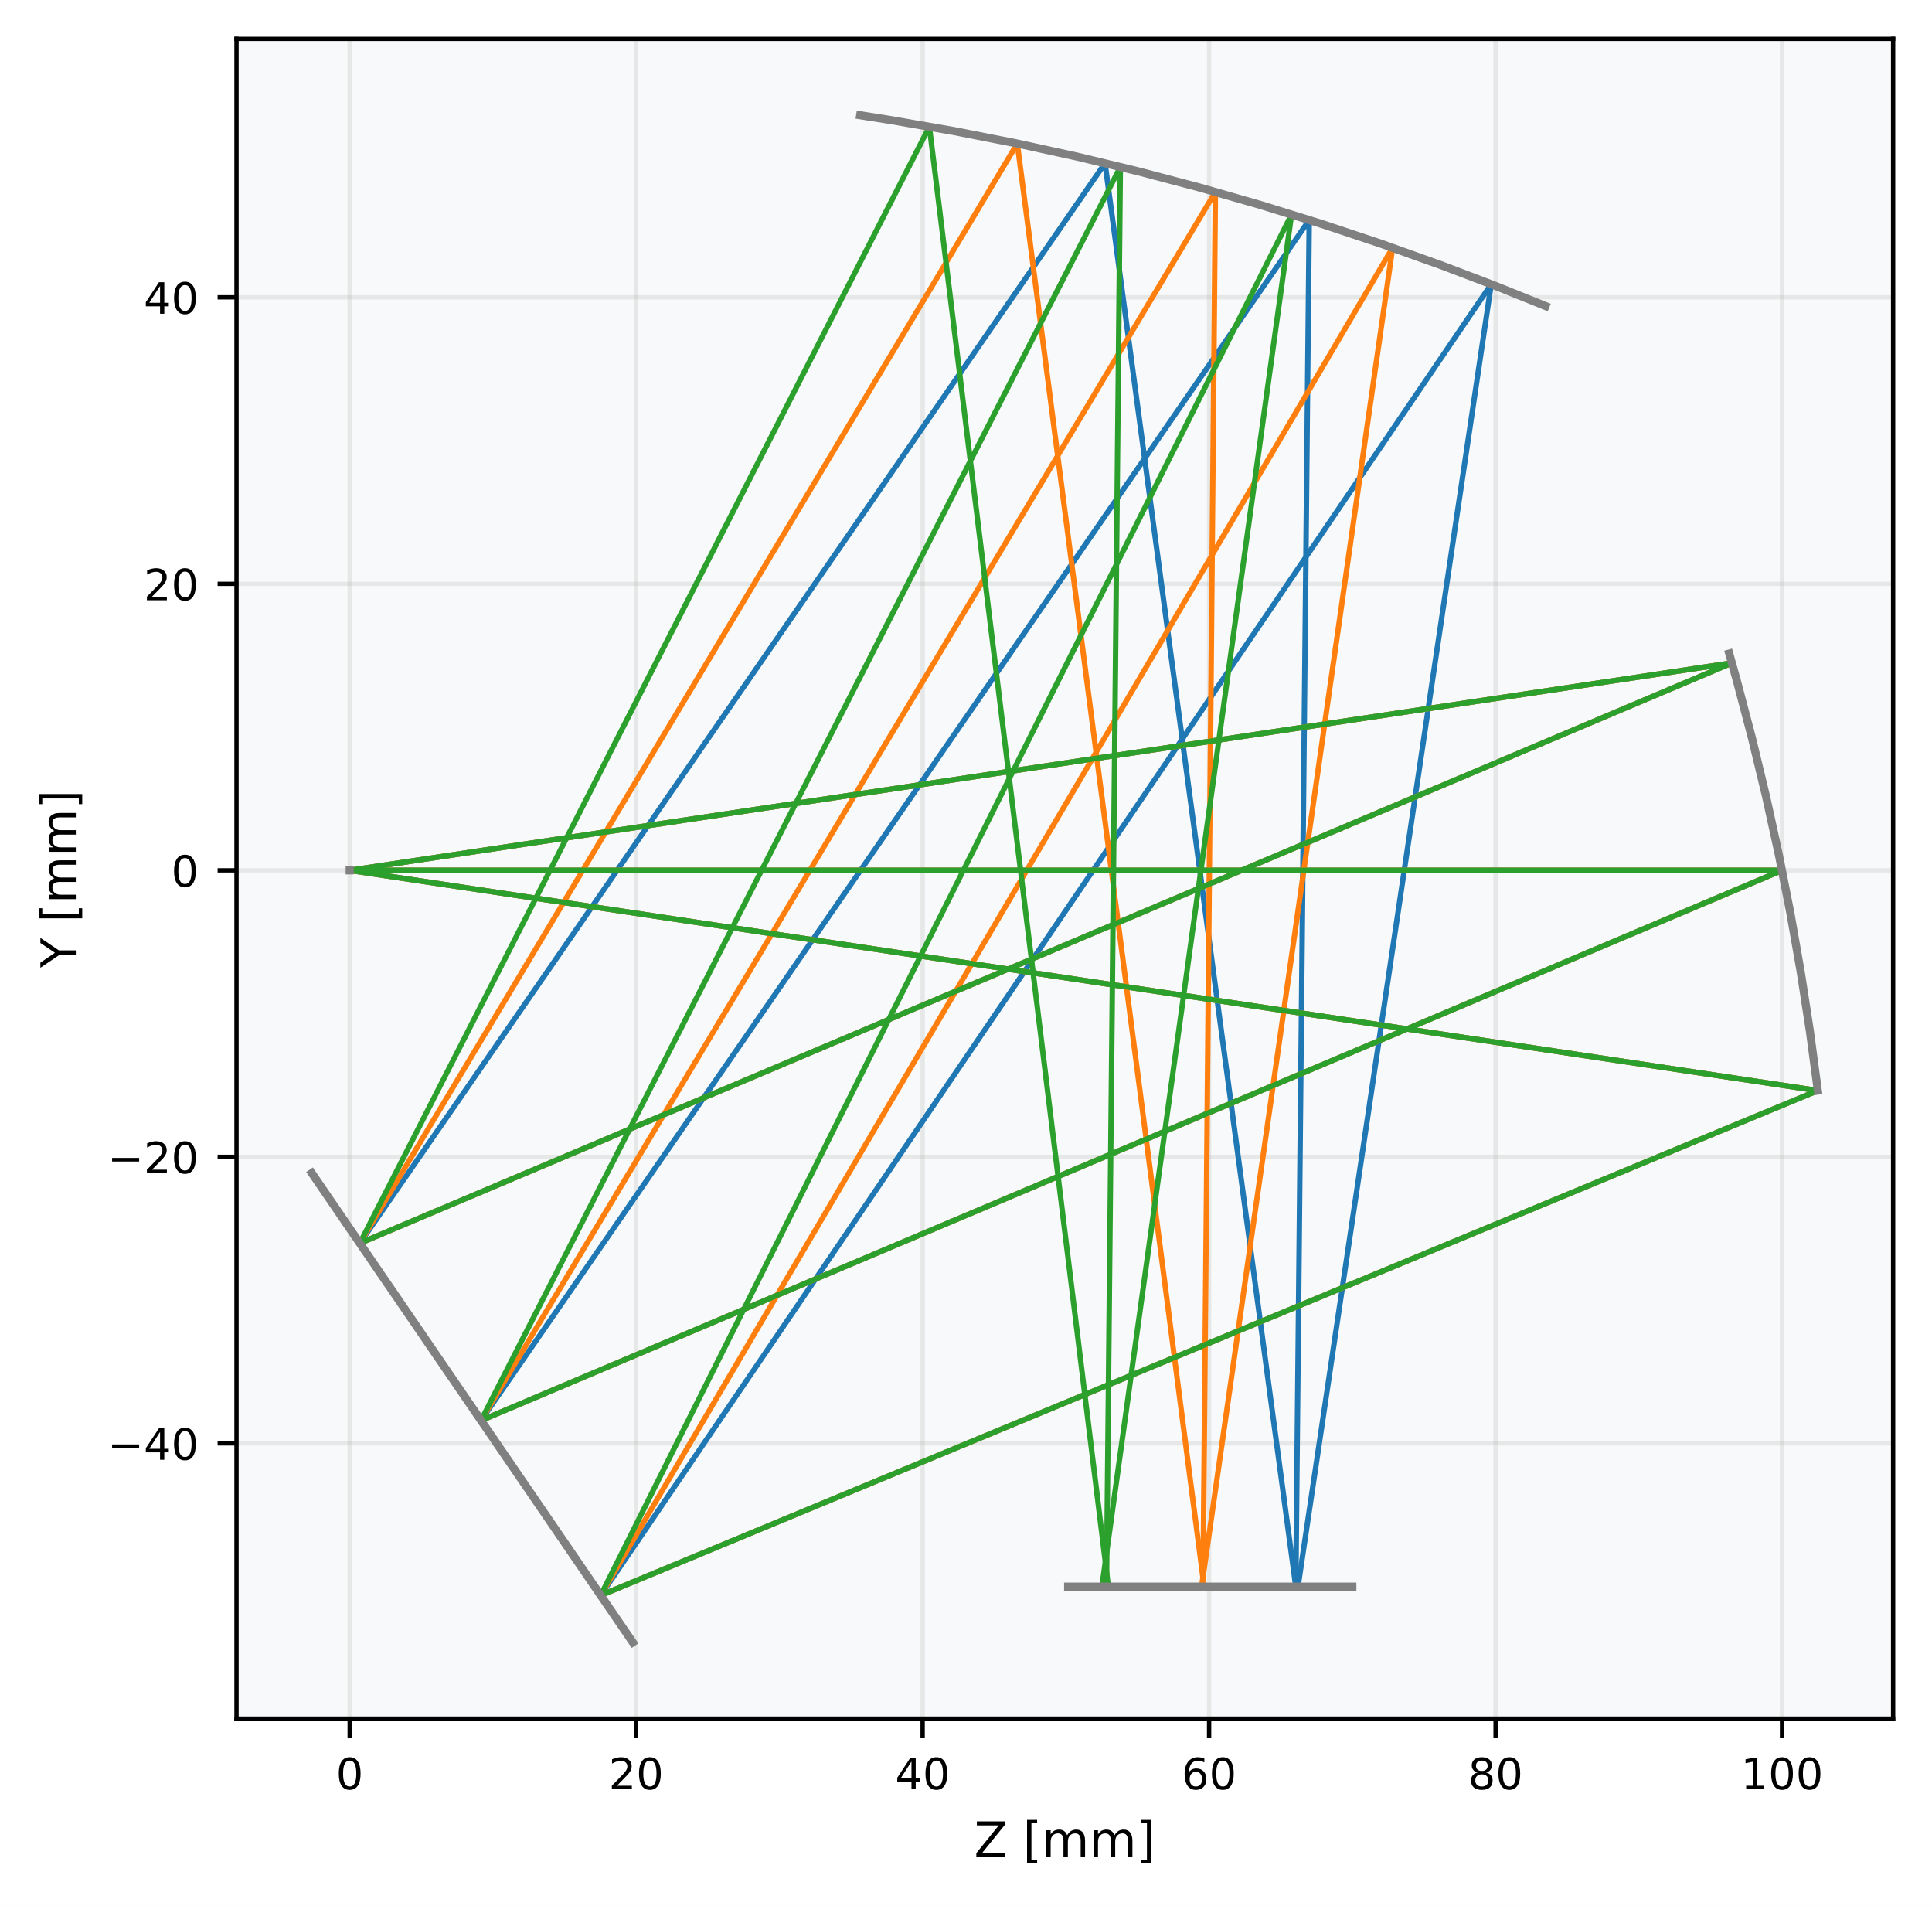
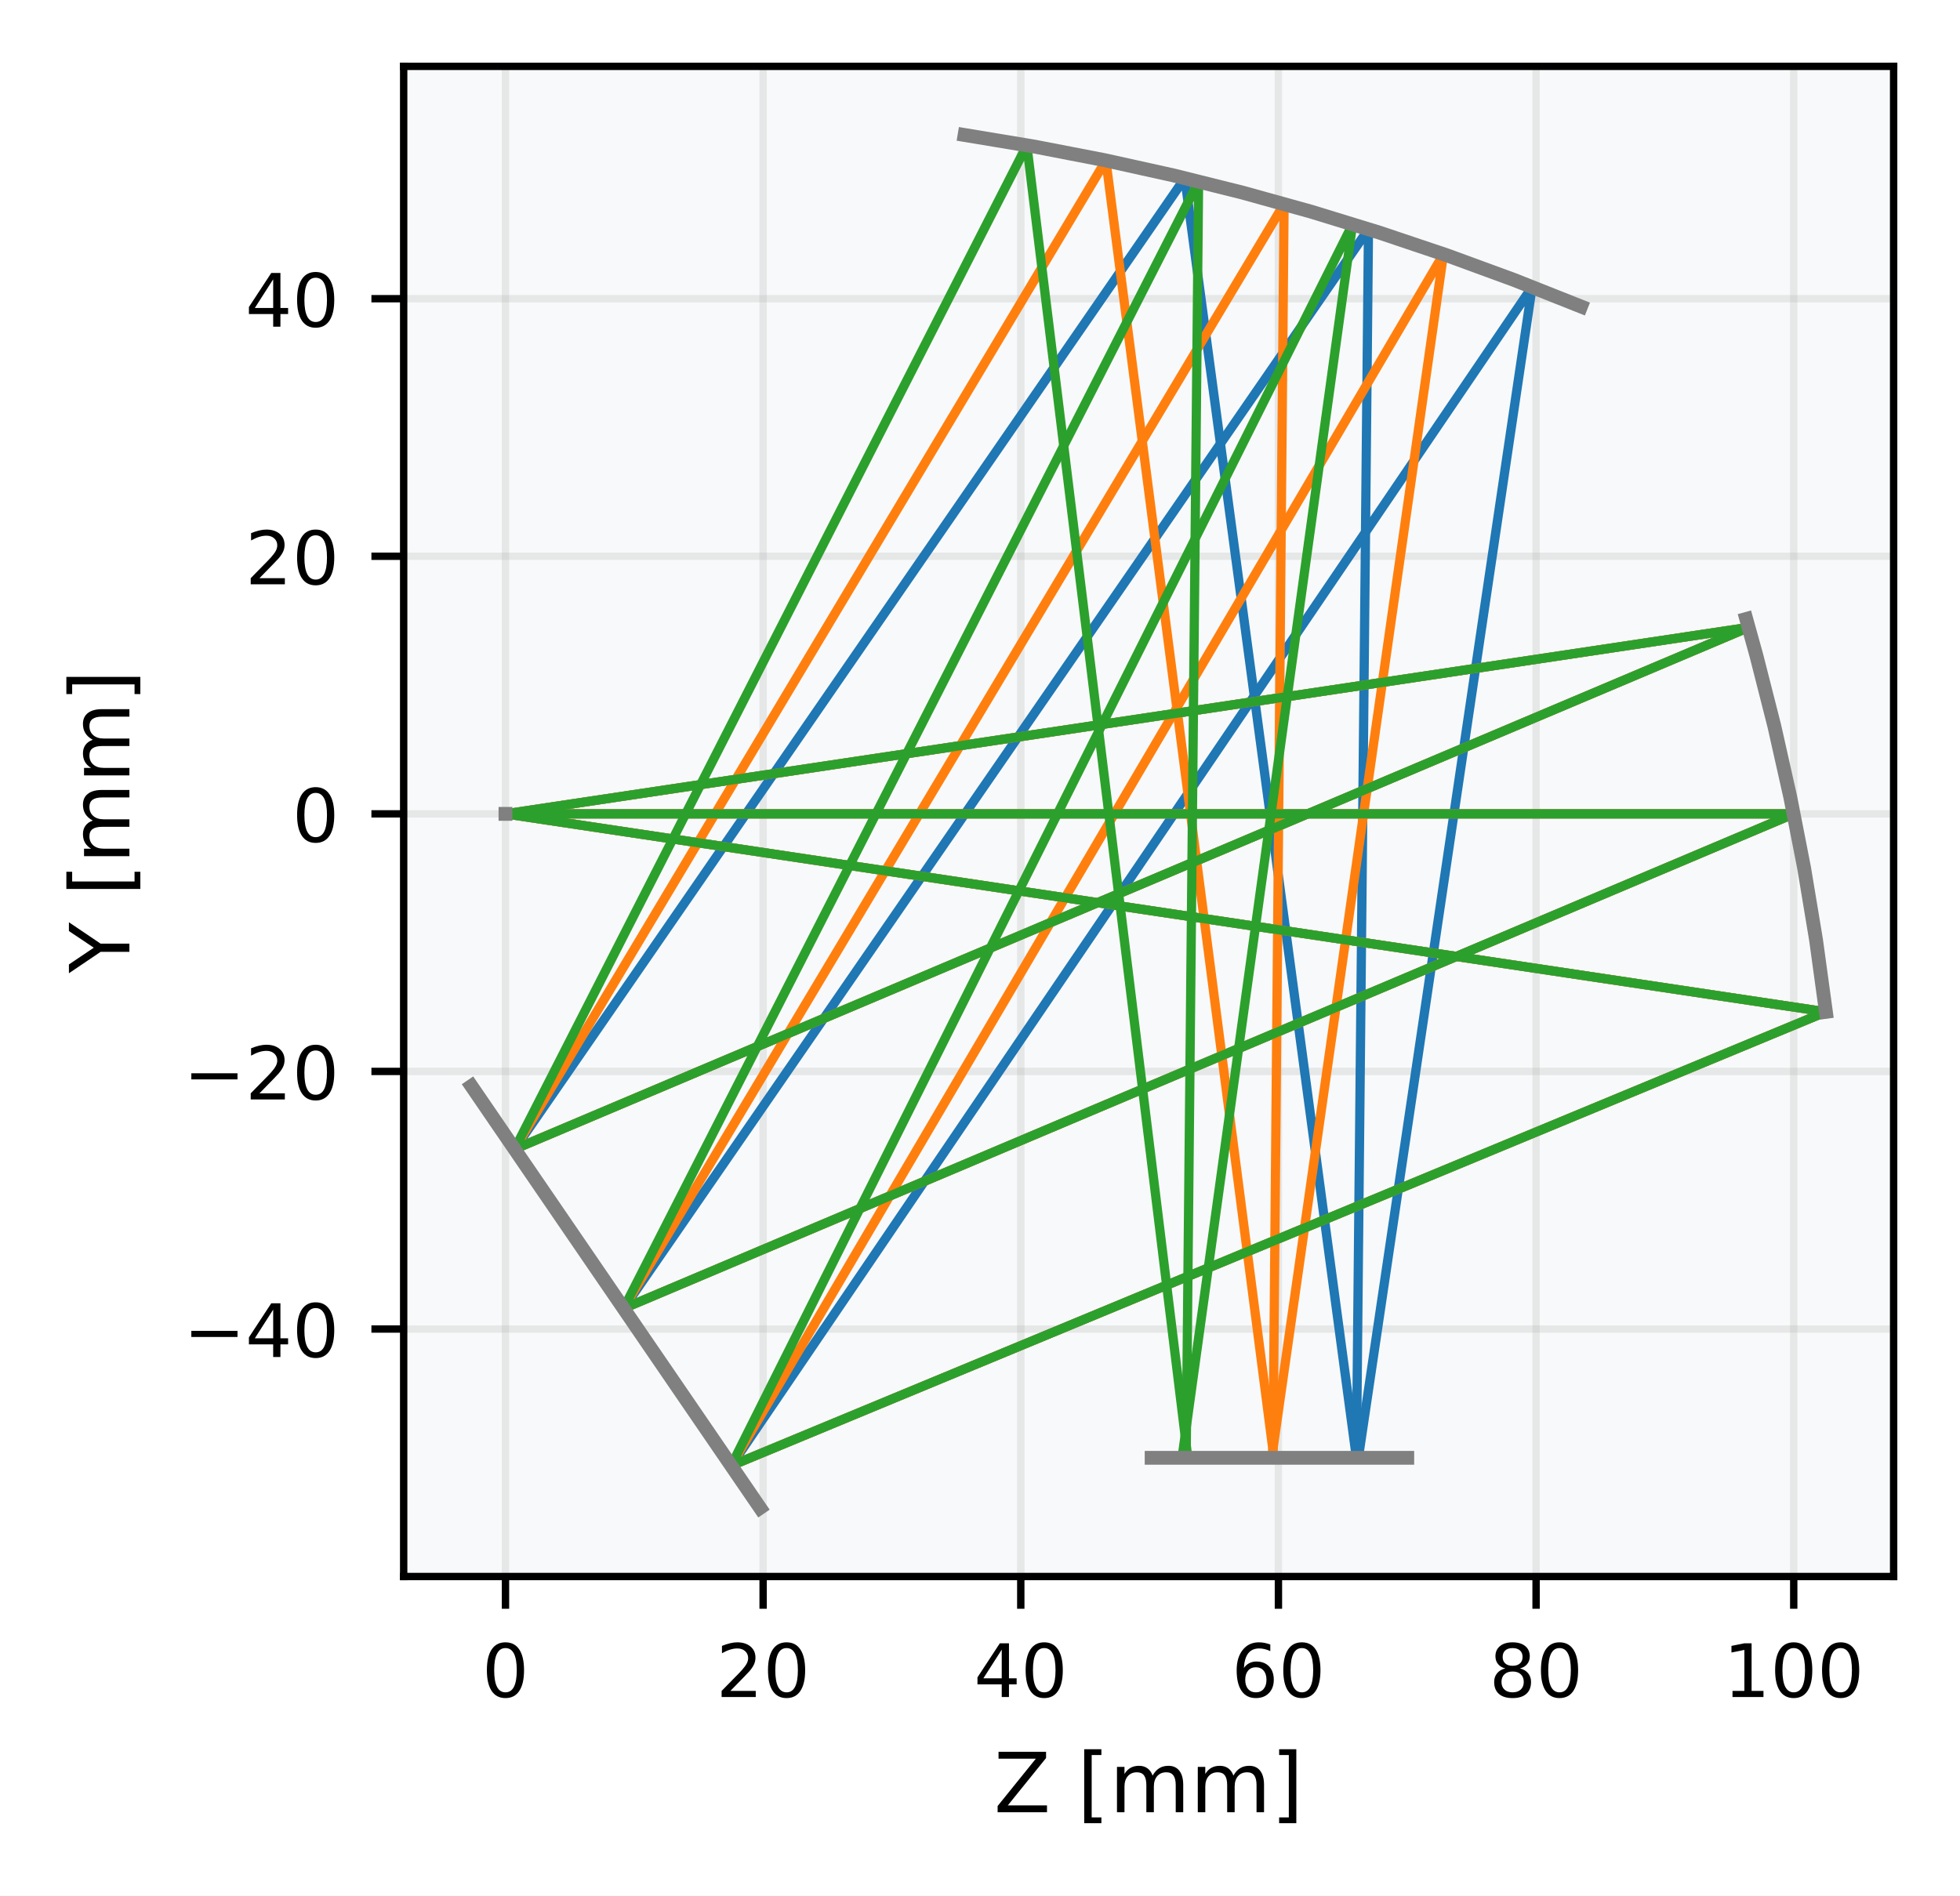
- <svg xmlns="http://www.w3.org/2000/svg" xmlns:xlink="http://www.w3.org/1999/xlink" width="357.754pt" height="352.855pt" viewBox="0 0 357.754 352.855" version="1.1">
+ <svg xmlns="http://www.w3.org/2000/svg" xmlns:xlink="http://www.w3.org/1999/xlink" width="212.638pt" height="205.732pt" viewBox="0 0 212.638 205.732" version="1.1">
  <defs>
    <style type="text/css">*{stroke-linejoin: round; stroke-linecap: butt}</style>
  </defs>
  <g id="figure_1">
    <g id="patch_1">
-       <path d="M 0 352.855  L 357.754 352.855  L 357.754 0  L 0 0  z " style="fill: #ffffff" />
+       <path d="M 0 205.732  L 212.638 205.732  L 212.638 0  L 0 0  z " style="fill: #ffffff" />
    </g>
    <g id="axes_1">
      <g id="patch_2">
-         <path d="M 43.794 318.202  L 350.554 318.202  L 350.554 7.2  L 43.794 7.2  z " style="fill: #f8f9fa" />
+         <path d="M 43.794 171.079  L 205.438 171.079  L 205.438 7.2  L 43.794 7.2  z " style="fill: #f8f9fa" />
      </g>
      <g id="matplotlib.axis_1">
        <g id="xtick_1">
          <g id="line2d_1">
-             <path d="M 64.754 318.202  L 64.754 7.2  " clip-path="url(#pfeff184d77)" style="fill: none; stroke: #b0b0b0; stroke-opacity: 0.25; stroke-width: 0.8; stroke-linecap: square" />
+             <path d="M 54.839 171.079  L 54.839 7.2  " clip-path="url(#p29467ff890)" style="fill: none; stroke: #b0b0b0; stroke-opacity: 0.25; stroke-width: 0.8; stroke-linecap: square" />
          </g>
          <g id="line2d_2">
            <defs>
-               <path id="m9179cbe662" d="M 0 0  L 0 3.5  " style="stroke: #000000; stroke-width: 0.8" />
+               <path id="m304e1d3a7f" d="M 0 0  L 0 3.5  " style="stroke: #000000; stroke-width: 0.8" />
            </defs>
            <g>
-               <use xlink:href="#m9179cbe662" x="64.754" y="318.202" style="stroke: #000000; stroke-width: 0.8" />
+               <use xlink:href="#m304e1d3a7f" x="54.839" y="171.079" style="stroke: #000000; stroke-width: 0.8" />
            </g>
          </g>
          <g id="text_1">
-             <g transform="translate(62.20909 331.2809) scale(0.08 -0.08)">
+             <g transform="translate(52.29373 184.1582) scale(0.08 -0.08)">
              <defs>
                <path id="DejaVuSans-30" d="M 2034 4250  Q 1547 4250 1301 3770  Q 1056 3291 1056 2328  Q 1056 1369 1301 889  Q 1547 409 2034 409  Q 2525 409 2770 889  Q 3016 1369 3016 2328  Q 3016 3291 2770 3770  Q 2525 4250 2034 4250  z M 2034 4750  Q 2819 4750 3233 4129  Q 3647 3509 3647 2328  Q 3647 1150 3233 529  Q 2819 -91 2034 -91  Q 1250 -91 836 529  Q 422 1150 422 2328  Q 422 3509 836 4129  Q 1250 4750 2034 4750  z " transform="scale(0.015625)" />
              </defs>
              <use xlink:href="#DejaVuSans-30" />
            </g>
          </g>
        </g>
        <g id="xtick_2">
          <g id="line2d_3">
-             <path d="M 117.8 318.202  L 117.8 7.2  " clip-path="url(#pfeff184d77)" style="fill: none; stroke: #b0b0b0; stroke-opacity: 0.25; stroke-width: 0.8; stroke-linecap: square" />
+             <path d="M 82.791 171.079  L 82.791 7.2  " clip-path="url(#p29467ff890)" style="fill: none; stroke: #b0b0b0; stroke-opacity: 0.25; stroke-width: 0.8; stroke-linecap: square" />
          </g>
          <g id="line2d_4">
            <g>
-               <use xlink:href="#m9179cbe662" x="117.8" y="318.202" style="stroke: #000000; stroke-width: 0.8" />
+               <use xlink:href="#m304e1d3a7f" x="82.791" y="171.079" style="stroke: #000000; stroke-width: 0.8" />
            </g>
          </g>
          <g id="text_2">
-             <g transform="translate(112.7105 331.2809) scale(0.08 -0.08)">
+             <g transform="translate(77.70099 184.1582) scale(0.08 -0.08)">
              <defs>
                <path id="DejaVuSans-32" d="M 1228 531  L 3431 531  L 3431 0  L 469 0  L 469 531  Q 828 903 1448 1529  Q 2069 2156 2228 2338  Q 2531 2678 2651 2914  Q 2772 3150 2772 3378  Q 2772 3750 2511 3984  Q 2250 4219 1831 4219  Q 1534 4219 1204 4116  Q 875 4013 500 3803  L 500 4441  Q 881 4594 1212 4672  Q 1544 4750 1819 4750  Q 2544 4750 2975 4387  Q 3406 4025 3406 3419  Q 3406 3131 3298 2873  Q 3191 2616 2906 2266  Q 2828 2175 2409 1742  Q 1991 1309 1228 531  z " transform="scale(0.015625)" />
              </defs>
              <use xlink:href="#DejaVuSans-32" />
              <use xlink:href="#DejaVuSans-30" transform="translate(63.62305 0)" />
            </g>
          </g>
        </g>
        <g id="xtick_3">
          <g id="line2d_5">
-             <path d="M 170.847 318.202  L 170.847 7.2  " clip-path="url(#pfeff184d77)" style="fill: none; stroke: #b0b0b0; stroke-opacity: 0.25; stroke-width: 0.8; stroke-linecap: square" />
+             <path d="M 110.743 171.079  L 110.743 7.2  " clip-path="url(#p29467ff890)" style="fill: none; stroke: #b0b0b0; stroke-opacity: 0.25; stroke-width: 0.8; stroke-linecap: square" />
          </g>
          <g id="line2d_6">
            <g>
-               <use xlink:href="#m9179cbe662" x="170.847" y="318.202" style="stroke: #000000; stroke-width: 0.8" />
+               <use xlink:href="#m304e1d3a7f" x="110.743" y="171.079" style="stroke: #000000; stroke-width: 0.8" />
            </g>
          </g>
          <g id="text_3">
-             <g transform="translate(165.7569 331.2809) scale(0.08 -0.08)">
+             <g transform="translate(105.6532 184.1582) scale(0.08 -0.08)">
              <defs>
                <path id="DejaVuSans-34" d="M 2419 4116  L 825 1625  L 2419 1625  L 2419 4116  z M 2253 4666  L 3047 4666  L 3047 1625  L 3713 1625  L 3713 1100  L 3047 1100  L 3047 0  L 2419 0  L 2419 1100  L 313 1100  L 313 1709  L 2253 4666  z " transform="scale(0.015625)" />
              </defs>
              <use xlink:href="#DejaVuSans-34" />
              <use xlink:href="#DejaVuSans-30" transform="translate(63.62305 0)" />
            </g>
          </g>
        </g>
        <g id="xtick_4">
          <g id="line2d_7">
-             <path d="M 223.893 318.202  L 223.893 7.2  " clip-path="url(#pfeff184d77)" style="fill: none; stroke: #b0b0b0; stroke-opacity: 0.25; stroke-width: 0.8; stroke-linecap: square" />
+             <path d="M 138.695 171.079  L 138.695 7.2  " clip-path="url(#p29467ff890)" style="fill: none; stroke: #b0b0b0; stroke-opacity: 0.25; stroke-width: 0.8; stroke-linecap: square" />
          </g>
          <g id="line2d_8">
            <g>
-               <use xlink:href="#m9179cbe662" x="223.893" y="318.202" style="stroke: #000000; stroke-width: 0.8" />
+               <use xlink:href="#m304e1d3a7f" x="138.695" y="171.079" style="stroke: #000000; stroke-width: 0.8" />
            </g>
          </g>
          <g id="text_4">
-             <g transform="translate(218.8033 331.2809) scale(0.08 -0.08)">
+             <g transform="translate(133.6055 184.1582) scale(0.08 -0.08)">
              <defs>
                <path id="DejaVuSans-36" d="M 2113 2584  Q 1688 2584 1439 2293  Q 1191 2003 1191 1497  Q 1191 994 1439 701  Q 1688 409 2113 409  Q 2538 409 2786 701  Q 3034 994 3034 1497  Q 3034 2003 2786 2293  Q 2538 2584 2113 2584  z M 3366 4563  L 3366 3988  Q 3128 4100 2886 4159  Q 2644 4219 2406 4219  Q 1781 4219 1451 3797  Q 1122 3375 1075 2522  Q 1259 2794 1537 2939  Q 1816 3084 2150 3084  Q 2853 3084 3261 2657  Q 3669 2231 3669 1497  Q 3669 778 3244 343  Q 2819 -91 2113 -91  Q 1303 -91 875 529  Q 447 1150 447 2328  Q 447 3434 972 4092  Q 1497 4750 2381 4750  Q 2619 4750 2861 4703  Q 3103 4656 3366 4563  z " transform="scale(0.015625)" />
              </defs>
              <use xlink:href="#DejaVuSans-36" />
              <use xlink:href="#DejaVuSans-30" transform="translate(63.62305 0)" />
            </g>
          </g>
        </g>
        <g id="xtick_5">
          <g id="line2d_9">
-             <path d="M 276.94 318.202  L 276.94 7.2  " clip-path="url(#pfeff184d77)" style="fill: none; stroke: #b0b0b0; stroke-opacity: 0.25; stroke-width: 0.8; stroke-linecap: square" />
+             <path d="M 166.648 171.079  L 166.648 7.2  " clip-path="url(#p29467ff890)" style="fill: none; stroke: #b0b0b0; stroke-opacity: 0.25; stroke-width: 0.8; stroke-linecap: square" />
          </g>
          <g id="line2d_10">
            <g>
-               <use xlink:href="#m9179cbe662" x="276.94" y="318.202" style="stroke: #000000; stroke-width: 0.8" />
+               <use xlink:href="#m304e1d3a7f" x="166.648" y="171.079" style="stroke: #000000; stroke-width: 0.8" />
            </g>
          </g>
          <g id="text_5">
-             <g transform="translate(271.8497 331.2809) scale(0.08 -0.08)">
+             <g transform="translate(161.5577 184.1582) scale(0.08 -0.08)">
              <defs>
                <path id="DejaVuSans-38" d="M 2034 2216  Q 1584 2216 1326 1975  Q 1069 1734 1069 1313  Q 1069 891 1326 650  Q 1584 409 2034 409  Q 2484 409 2743 651  Q 3003 894 3003 1313  Q 3003 1734 2745 1975  Q 2488 2216 2034 2216  z M 1403 2484  Q 997 2584 770 2862  Q 544 3141 544 3541  Q 544 4100 942 4425  Q 1341 4750 2034 4750  Q 2731 4750 3128 4425  Q 3525 4100 3525 3541  Q 3525 3141 3298 2862  Q 3072 2584 2669 2484  Q 3125 2378 3379 2068  Q 3634 1759 3634 1313  Q 3634 634 3220 271  Q 2806 -91 2034 -91  Q 1263 -91 848 271  Q 434 634 434 1313  Q 434 1759 690 2068  Q 947 2378 1403 2484  z M 1172 3481  Q 1172 3119 1398 2916  Q 1625 2713 2034 2713  Q 2441 2713 2670 2916  Q 2900 3119 2900 3481  Q 2900 3844 2670 4047  Q 2441 4250 2034 4250  Q 1625 4250 1398 4047  Q 1172 3844 1172 3481  z " transform="scale(0.015625)" />
              </defs>
              <use xlink:href="#DejaVuSans-38" />
              <use xlink:href="#DejaVuSans-30" transform="translate(63.62305 0)" />
            </g>
          </g>
        </g>
        <g id="xtick_6">
          <g id="line2d_11">
-             <path d="M 329.986 318.202  L 329.986 7.2  " clip-path="url(#pfeff184d77)" style="fill: none; stroke: #b0b0b0; stroke-opacity: 0.25; stroke-width: 0.8; stroke-linecap: square" />
+             <path d="M 194.6 171.079  L 194.6 7.2  " clip-path="url(#p29467ff890)" style="fill: none; stroke: #b0b0b0; stroke-opacity: 0.25; stroke-width: 0.8; stroke-linecap: square" />
          </g>
          <g id="line2d_12">
            <g>
-               <use xlink:href="#m9179cbe662" x="329.986" y="318.202" style="stroke: #000000; stroke-width: 0.8" />
+               <use xlink:href="#m304e1d3a7f" x="194.6" y="171.079" style="stroke: #000000; stroke-width: 0.8" />
            </g>
          </g>
          <g id="text_6">
-             <g transform="translate(322.3511 331.2809) scale(0.08 -0.08)">
+             <g transform="translate(186.965 184.1582) scale(0.08 -0.08)">
              <defs>
                <path id="DejaVuSans-31" d="M 794 531  L 1825 531  L 1825 4091  L 703 3866  L 703 4441  L 1819 4666  L 2450 4666  L 2450 531  L 3481 531  L 3481 0  L 794 0  L 794 531  z " transform="scale(0.015625)" />
              </defs>
              <use xlink:href="#DejaVuSans-31" />
              <use xlink:href="#DejaVuSans-30" transform="translate(63.62305 0)" />
              <use xlink:href="#DejaVuSans-30" transform="translate(127.2461 0)" />
            </g>
          </g>
        </g>
        <g id="text_7">
-           <g transform="translate(180.3836 343.7833) scale(0.09 -0.09)">
+           <g transform="translate(107.8256 196.6605) scale(0.09 -0.09)">
            <defs>
              <path id="DejaVuSans-5a" d="M 359 4666  L 4025 4666  L 4025 4184  L 1075 531  L 4097 531  L 4097 0  L 288 0  L 288 481  L 3238 4134  L 359 4134  L 359 4666  z " transform="scale(0.015625)" />
              <path id="DejaVuSans-20" transform="scale(0.015625)" />
              <path id="DejaVuSans-5b" d="M 550 4863  L 1875 4863  L 1875 4416  L 1125 4416  L 1125 -397  L 1875 -397  L 1875 -844  L 550 -844  L 550 4863  z " transform="scale(0.015625)" />
              <path id="DejaVuSans-6d" d="M 3328 2828  Q 3544 3216 3844 3400  Q 4144 3584 4550 3584  Q 5097 3584 5394 3201  Q 5691 2819 5691 2113  L 5691 0  L 5113 0  L 5113 2094  Q 5113 2597 4934 2840  Q 4756 3084 4391 3084  Q 3944 3084 3684 2787  Q 3425 2491 3425 1978  L 3425 0  L 2847 0  L 2847 2094  Q 2847 2600 2669 2842  Q 2491 3084 2119 3084  Q 1678 3084 1418 2786  Q 1159 2488 1159 1978  L 1159 0  L 581 0  L 581 3500  L 1159 3500  L 1159 2956  Q 1356 3278 1631 3431  Q 1906 3584 2284 3584  Q 2666 3584 2933 3390  Q 3200 3197 3328 2828  z " transform="scale(0.015625)" />
              <path id="DejaVuSans-5d" d="M 1947 4863  L 1947 -844  L 622 -844  L 622 -397  L 1369 -397  L 1369 4416  L 622 4416  L 622 4863  L 1947 4863  z " transform="scale(0.015625)" />
            </defs>
            <use xlink:href="#DejaVuSans-5a" />
            <use xlink:href="#DejaVuSans-20" transform="translate(68.50586 0)" />
            <use xlink:href="#DejaVuSans-5b" transform="translate(100.293 0)" />
            <use xlink:href="#DejaVuSans-6d" transform="translate(139.3066 0)" />
            <use xlink:href="#DejaVuSans-6d" transform="translate(236.7188 0)" />
            <use xlink:href="#DejaVuSans-5d" transform="translate(334.1309 0)" />
          </g>
        </g>
      </g>
      <g id="matplotlib.axis_2">
        <g id="ytick_1">
          <g id="line2d_13">
-             <path d="M 43.794 267.234  L 350.554 267.234  " clip-path="url(#pfeff184d77)" style="fill: none; stroke: #b0b0b0; stroke-opacity: 0.25; stroke-width: 0.8; stroke-linecap: square" />
+             <path d="M 43.794 144.222  L 205.438 144.222  " clip-path="url(#p29467ff890)" style="fill: none; stroke: #b0b0b0; stroke-opacity: 0.25; stroke-width: 0.8; stroke-linecap: square" />
          </g>
          <g id="line2d_14">
            <defs>
-               <path id="m757463a799" d="M 0 0  L -3.5 0  " style="stroke: #000000; stroke-width: 0.8" />
+               <path id="m51b244e89e" d="M 0 0  L -3.5 0  " style="stroke: #000000; stroke-width: 0.8" />
            </defs>
            <g>
-               <use xlink:href="#m757463a799" x="43.794" y="267.234" style="stroke: #000000; stroke-width: 0.8" />
+               <use xlink:href="#m51b244e89e" x="43.794" y="144.222" style="stroke: #000000; stroke-width: 0.8" />
            </g>
          </g>
          <g id="text_8">
-             <g transform="translate(19.91031 270.273) scale(0.08 -0.08)">
+             <g transform="translate(19.91031 147.2614) scale(0.08 -0.08)">
              <defs>
                <path id="DejaVuSans-2212" d="M 678 2272  L 4684 2272  L 4684 1741  L 678 1741  L 678 2272  z " transform="scale(0.015625)" />
              </defs>
              <use xlink:href="#DejaVuSans-2212" />
              <use xlink:href="#DejaVuSans-34" transform="translate(83.78906 0)" />
              <use xlink:href="#DejaVuSans-30" transform="translate(147.4121 0)" />
            </g>
          </g>
        </g>
        <g id="ytick_2">
          <g id="line2d_15">
-             <path d="M 43.794 214.187  L 350.554 214.187  " clip-path="url(#pfeff184d77)" style="fill: none; stroke: #b0b0b0; stroke-opacity: 0.25; stroke-width: 0.8; stroke-linecap: square" />
+             <path d="M 43.794 116.27  L 205.438 116.27  " clip-path="url(#p29467ff890)" style="fill: none; stroke: #b0b0b0; stroke-opacity: 0.25; stroke-width: 0.8; stroke-linecap: square" />
          </g>
          <g id="line2d_16">
            <g>
-               <use xlink:href="#m757463a799" x="43.794" y="214.187" style="stroke: #000000; stroke-width: 0.8" />
+               <use xlink:href="#m51b244e89e" x="43.794" y="116.27" style="stroke: #000000; stroke-width: 0.8" />
            </g>
          </g>
          <g id="text_9">
-             <g transform="translate(19.91031 217.2266) scale(0.08 -0.08)">
+             <g transform="translate(19.91031 119.3092) scale(0.08 -0.08)">
              <use xlink:href="#DejaVuSans-2212" />
              <use xlink:href="#DejaVuSans-32" transform="translate(83.78906 0)" />
              <use xlink:href="#DejaVuSans-30" transform="translate(147.4121 0)" />
            </g>
          </g>
        </g>
        <g id="ytick_3">
          <g id="line2d_17">
-             <path d="M 43.794 161.141  L 350.554 161.141  " clip-path="url(#pfeff184d77)" style="fill: none; stroke: #b0b0b0; stroke-opacity: 0.25; stroke-width: 0.8; stroke-linecap: square" />
+             <path d="M 43.794 88.318  L 205.438 88.318  " clip-path="url(#p29467ff890)" style="fill: none; stroke: #b0b0b0; stroke-opacity: 0.25; stroke-width: 0.8; stroke-linecap: square" />
          </g>
          <g id="line2d_18">
            <g>
-               <use xlink:href="#m757463a799" x="43.794" y="161.141" style="stroke: #000000; stroke-width: 0.8" />
+               <use xlink:href="#m51b244e89e" x="43.794" y="88.318" style="stroke: #000000; stroke-width: 0.8" />
            </g>
          </g>
          <g id="text_10">
-             <g transform="translate(31.70406 164.1802) scale(0.08 -0.08)">
+             <g transform="translate(31.70406 91.35692) scale(0.08 -0.08)">
              <use xlink:href="#DejaVuSans-30" />
            </g>
          </g>
        </g>
        <g id="ytick_4">
          <g id="line2d_19">
-             <path d="M 43.794 108.094  L 350.554 108.094  " clip-path="url(#pfeff184d77)" style="fill: none; stroke: #b0b0b0; stroke-opacity: 0.25; stroke-width: 0.8; stroke-linecap: square" />
+             <path d="M 43.794 60.365  L 205.438 60.365  " clip-path="url(#p29467ff890)" style="fill: none; stroke: #b0b0b0; stroke-opacity: 0.25; stroke-width: 0.8; stroke-linecap: square" />
          </g>
          <g id="line2d_20">
            <g>
-               <use xlink:href="#m757463a799" x="43.794" y="108.094" style="stroke: #000000; stroke-width: 0.8" />
+               <use xlink:href="#m51b244e89e" x="43.794" y="60.365" style="stroke: #000000; stroke-width: 0.8" />
            </g>
          </g>
          <g id="text_11">
-             <g transform="translate(26.61406 111.1338) scale(0.08 -0.08)">
+             <g transform="translate(26.61406 63.40467) scale(0.08 -0.08)">
              <use xlink:href="#DejaVuSans-32" />
              <use xlink:href="#DejaVuSans-30" transform="translate(63.62305 0)" />
            </g>
          </g>
        </g>
        <g id="ytick_5">
          <g id="line2d_21">
-             <path d="M 43.794 55.048  L 350.554 55.048  " clip-path="url(#pfeff184d77)" style="fill: none; stroke: #b0b0b0; stroke-opacity: 0.25; stroke-width: 0.8; stroke-linecap: square" />
+             <path d="M 43.794 32.413  L 205.438 32.413  " clip-path="url(#p29467ff890)" style="fill: none; stroke: #b0b0b0; stroke-opacity: 0.25; stroke-width: 0.8; stroke-linecap: square" />
          </g>
          <g id="line2d_22">
            <g>
-               <use xlink:href="#m757463a799" x="43.794" y="55.048" style="stroke: #000000; stroke-width: 0.8" />
+               <use xlink:href="#m51b244e89e" x="43.794" y="32.413" style="stroke: #000000; stroke-width: 0.8" />
            </g>
          </g>
          <g id="text_12">
-             <g transform="translate(26.61406 58.08743) scale(0.08 -0.08)">
+             <g transform="translate(26.61406 35.45242) scale(0.08 -0.08)">
              <use xlink:href="#DejaVuSans-34" />
              <use xlink:href="#DejaVuSans-30" transform="translate(63.62305 0)" />
            </g>
          </g>
        </g>
        <g id="text_13">
-           <g transform="translate(14.03859 179.1577) rotate(-90) scale(0.09 -0.09)">
+           <g transform="translate(14.03859 105.5963) rotate(-90) scale(0.09 -0.09)">
            <defs>
              <path id="DejaVuSans-59" d="M -13 4666  L 666 4666  L 1959 2747  L 3244 4666  L 3922 4666  L 2272 2222  L 2272 0  L 1638 0  L 1638 2222  L -13 4666  z " transform="scale(0.015625)" />
            </defs>
            <use xlink:href="#DejaVuSans-59" />
            <use xlink:href="#DejaVuSans-20" transform="translate(61.08398 0)" />
            <use xlink:href="#DejaVuSans-5b" transform="translate(92.87109 0)" />
            <use xlink:href="#DejaVuSans-6d" transform="translate(131.8848 0)" />
            <use xlink:href="#DejaVuSans-6d" transform="translate(229.2969 0)" />
            <use xlink:href="#DejaVuSans-5d" transform="translate(326.709 0)" />
          </g>
        </g>
      </g>
      <g id="line2d_23">
-         <path d="M 64.754 161.141  L 336.611 201.919  L 111.228 295.379  L 276.131 52.622  L 240.358 293.757  " clip-path="url(#pfeff184d77)" style="fill: none; stroke: #1f77b4; stroke-linecap: square" />
+         <path d="M 54.839 88.318  L 198.091 109.805  L 79.327 159.053  L 166.221 31.134  L 147.371 158.198  " clip-path="url(#p29467ff890)" style="fill: none; stroke: #1f77b4; stroke-linecap: square" />
      </g>
      <g id="line2d_24">
-         <path d="M 64.754 161.141  L 329.986 161.141  L 89.074 262.997  L 242.433 40.723  L 239.95 293.757  " clip-path="url(#pfeff184d77)" style="fill: none; stroke: #1f77b4; stroke-linecap: square" />
+         <path d="M 54.839 88.318  L 194.6 88.318  L 67.654 141.99  L 148.465 24.865  L 147.157 158.198  " clip-path="url(#p29467ff890)" style="fill: none; stroke: #1f77b4; stroke-linecap: square" />
      </g>
      <g id="line2d_25">
-         <path d="M 64.754 161.141  L 320.703 122.748  L 66.629 230.189  L 204.624 30.213  L 239.948 293.757  " clip-path="url(#pfeff184d77)" style="fill: none; stroke: #1f77b4; stroke-linecap: square" />
+         <path d="M 54.839 88.318  L 189.708 68.087  L 55.827 124.702  L 128.542 19.326  L 147.155 158.198  " clip-path="url(#p29467ff890)" style="fill: none; stroke: #1f77b4; stroke-linecap: square" />
      </g>
      <g id="line2d_26">
-         <path d="M 64.754 161.141  L 336.611 201.919  L 111.228 295.379  L 257.873 45.869  L 222.509 293.757  " clip-path="url(#pfeff184d77)" style="fill: none; stroke: #ff7f0e; stroke-linecap: square" />
+         <path d="M 54.839 88.318  L 198.091 109.805  L 79.327 159.053  L 156.601 27.576  L 137.966 158.198  " clip-path="url(#p29467ff890)" style="fill: none; stroke: #ff7f0e; stroke-linecap: square" />
      </g>
      <g id="line2d_27">
-         <path d="M 64.754 161.141  L 329.986 161.141  L 89.074 262.997  L 225.058 35.531  L 222.763 293.757  " clip-path="url(#pfeff184d77)" style="fill: none; stroke: #ff7f0e; stroke-linecap: square" />
+         <path d="M 54.839 88.318  L 194.6 88.318  L 67.654 141.99  L 139.309 22.129  L 138.1 158.198  " clip-path="url(#p29467ff890)" style="fill: none; stroke: #ff7f0e; stroke-linecap: square" />
      </g>
      <g id="line2d_28">
-         <path d="M 64.754 161.141  L 320.703 122.748  L 66.629 230.189  L 188.374 26.575  L 222.97 293.757  " clip-path="url(#pfeff184d77)" style="fill: none; stroke: #ff7f0e; stroke-linecap: square" />
+         <path d="M 54.839 88.318  L 189.708 68.087  L 55.827 124.702  L 119.979 17.409  L 138.209 158.198  " clip-path="url(#p29467ff890)" style="fill: none; stroke: #ff7f0e; stroke-linecap: square" />
      </g>
      <g id="line2d_29">
-         <path d="M 64.754 161.141  L 336.611 201.919  L 111.228 295.379  L 239.159 39.697  L 204.046 293.757  " clip-path="url(#pfeff184d77)" style="fill: none; stroke: #2ca02c; stroke-linecap: square" />
+         <path d="M 54.839 88.318  L 198.091 109.805  L 79.327 159.053  L 146.74 24.324  L 128.237 158.198  " clip-path="url(#p29467ff890)" style="fill: none; stroke: #2ca02c; stroke-linecap: square" />
      </g>
      <g id="line2d_30">
-         <path d="M 64.754 161.141  L 329.986 161.141  L 89.074 262.997  L 207.456 30.9  L 204.895 293.757  " clip-path="url(#pfeff184d77)" style="fill: none; stroke: #2ca02c; stroke-linecap: square" />
+         <path d="M 54.839 88.318  L 194.6 88.318  L 67.654 141.99  L 130.034 19.688  L 128.685 158.198  " clip-path="url(#p29467ff890)" style="fill: none; stroke: #2ca02c; stroke-linecap: square" />
      </g>
      <g id="line2d_31">
-         <path d="M 64.754 161.141  L 320.703 122.748  L 66.629 230.189  L 172.098 23.445  L 205.238 293.757  " clip-path="url(#pfeff184d77)" style="fill: none; stroke: #2ca02c; stroke-linecap: square" />
+         <path d="M 54.839 88.318  L 189.708 68.087  L 55.827 124.702  L 111.403 15.76  L 128.865 158.198  " clip-path="url(#p29467ff890)" style="fill: none; stroke: #2ca02c; stroke-linecap: square" />
      </g>
      <g id="line2d_32">
-         <path d="M 64.754 161.141  L 64.754 161.141  " clip-path="url(#pfeff184d77)" style="fill: none; stroke: #808080; stroke-width: 1.5; stroke-linecap: square" />
+         <path d="M 54.839 88.318  L 54.839 88.318  " clip-path="url(#p29467ff890)" style="fill: none; stroke: #808080; stroke-width: 1.5; stroke-linecap: square" />
      </g>
      <g id="line2d_33">
-         <path d="M 336.611 201.919  L 335.147 190.939  L 333.456 180.006  L 331.54 169.118  L 329.397 158.275  L 327.029 147.479  L 324.435 136.728  L 321.614 126.023  L 320.208 121.002  L 320.208 121.002  " clip-path="url(#pfeff184d77)" style="fill: none; stroke: #808080; stroke-width: 1.5; stroke-linecap: square" />
+         <path d="M 198.091 109.805  L 197.019 101.983  L 195.728 94.206  L 194.219 86.472  L 192.493 78.783  L 190.549 71.138  L 189.448 67.167  L 189.448 67.167  " clip-path="url(#p29467ff890)" style="fill: none; stroke: #808080; stroke-width: 1.5; stroke-linecap: square" />
      </g>
      <g id="line2d_34">
-         <path d="M 117.171 304.066  L 57.738 217.193  L 57.738 217.193  " clip-path="url(#pfeff184d77)" style="fill: none; stroke: #808080; stroke-width: 1.5; stroke-linecap: square" />
+         <path d="M 82.459 163.63  L 51.142 117.854  L 51.142 117.854  " clip-path="url(#p29467ff890)" style="fill: none; stroke: #808080; stroke-width: 1.5; stroke-linecap: square" />
      </g>
      <g id="line2d_35">
-         <path d="M 286.187 56.66  L 276.569 52.793  L 266.908 49.118  L 255.813 45.153  L 244.662 41.435  L 233.457 37.963  L 222.195 34.735  L 210.879 31.752  L 199.508 29.012  L 188.082 26.514  L 176.602 24.26  L 165.066 22.25  L 159.278 21.336  L 159.278 21.336  " clip-path="url(#pfeff184d77)" style="fill: none; stroke: #808080; stroke-width: 1.5; stroke-linecap: square" />
+         <path d="M 171.521 33.262  L 164.273 30.383  L 156.98 27.709  L 149.64 25.24  L 142.254 22.973  L 134.823 20.907  L 127.347 19.042  L 119.825 17.378  L 112.259 15.913  L 104.647 14.649  L 104.647 14.649  " clip-path="url(#p29467ff890)" style="fill: none; stroke: #808080; stroke-width: 1.5; stroke-linecap: square" />
      </g>
      <g id="line2d_36">
-         <path d="M 250.416 293.757  L 197.788 293.757  L 197.788 293.757  " clip-path="url(#pfeff184d77)" style="fill: none; stroke: #808080; stroke-width: 1.5; stroke-linecap: square" />
+         <path d="M 152.672 158.198  L 124.939 158.198  L 124.939 158.198  " clip-path="url(#p29467ff890)" style="fill: none; stroke: #808080; stroke-width: 1.5; stroke-linecap: square" />
      </g>
      <g id="patch_3">
-         <path d="M 43.794 318.202  L 43.794 7.2  " style="fill: none; stroke: #000000; stroke-width: 0.8; stroke-linejoin: miter; stroke-linecap: square" />
+         <path d="M 43.794 171.079  L 43.794 7.2  " style="fill: none; stroke: #000000; stroke-width: 0.8; stroke-linejoin: miter; stroke-linecap: square" />
      </g>
      <g id="patch_4">
-         <path d="M 350.554 318.202  L 350.554 7.2  " style="fill: none; stroke: #000000; stroke-width: 0.8; stroke-linejoin: miter; stroke-linecap: square" />
+         <path d="M 205.438 171.079  L 205.438 7.2  " style="fill: none; stroke: #000000; stroke-width: 0.8; stroke-linejoin: miter; stroke-linecap: square" />
      </g>
      <g id="patch_5">
-         <path d="M 43.794 318.202  L 350.554 318.202  " style="fill: none; stroke: #000000; stroke-width: 0.8; stroke-linejoin: miter; stroke-linecap: square" />
+         <path d="M 43.794 171.079  L 205.438 171.079  " style="fill: none; stroke: #000000; stroke-width: 0.8; stroke-linejoin: miter; stroke-linecap: square" />
      </g>
      <g id="patch_6">
-         <path d="M 43.794 7.2  L 350.554 7.2  " style="fill: none; stroke: #000000; stroke-width: 0.8; stroke-linejoin: miter; stroke-linecap: square" />
+         <path d="M 43.794 7.2  L 205.438 7.2  " style="fill: none; stroke: #000000; stroke-width: 0.8; stroke-linejoin: miter; stroke-linecap: square" />
      </g>
    </g>
  </g>
  <defs>
-     <clipPath id="pfeff184d77">
-       <rect x="43.794" y="7.2" width="306.76" height="311.002" />
+     <clipPath id="p29467ff890">
+       <rect x="43.794" y="7.2" width="161.644" height="163.879" />
    </clipPath>
  </defs>
</svg>
